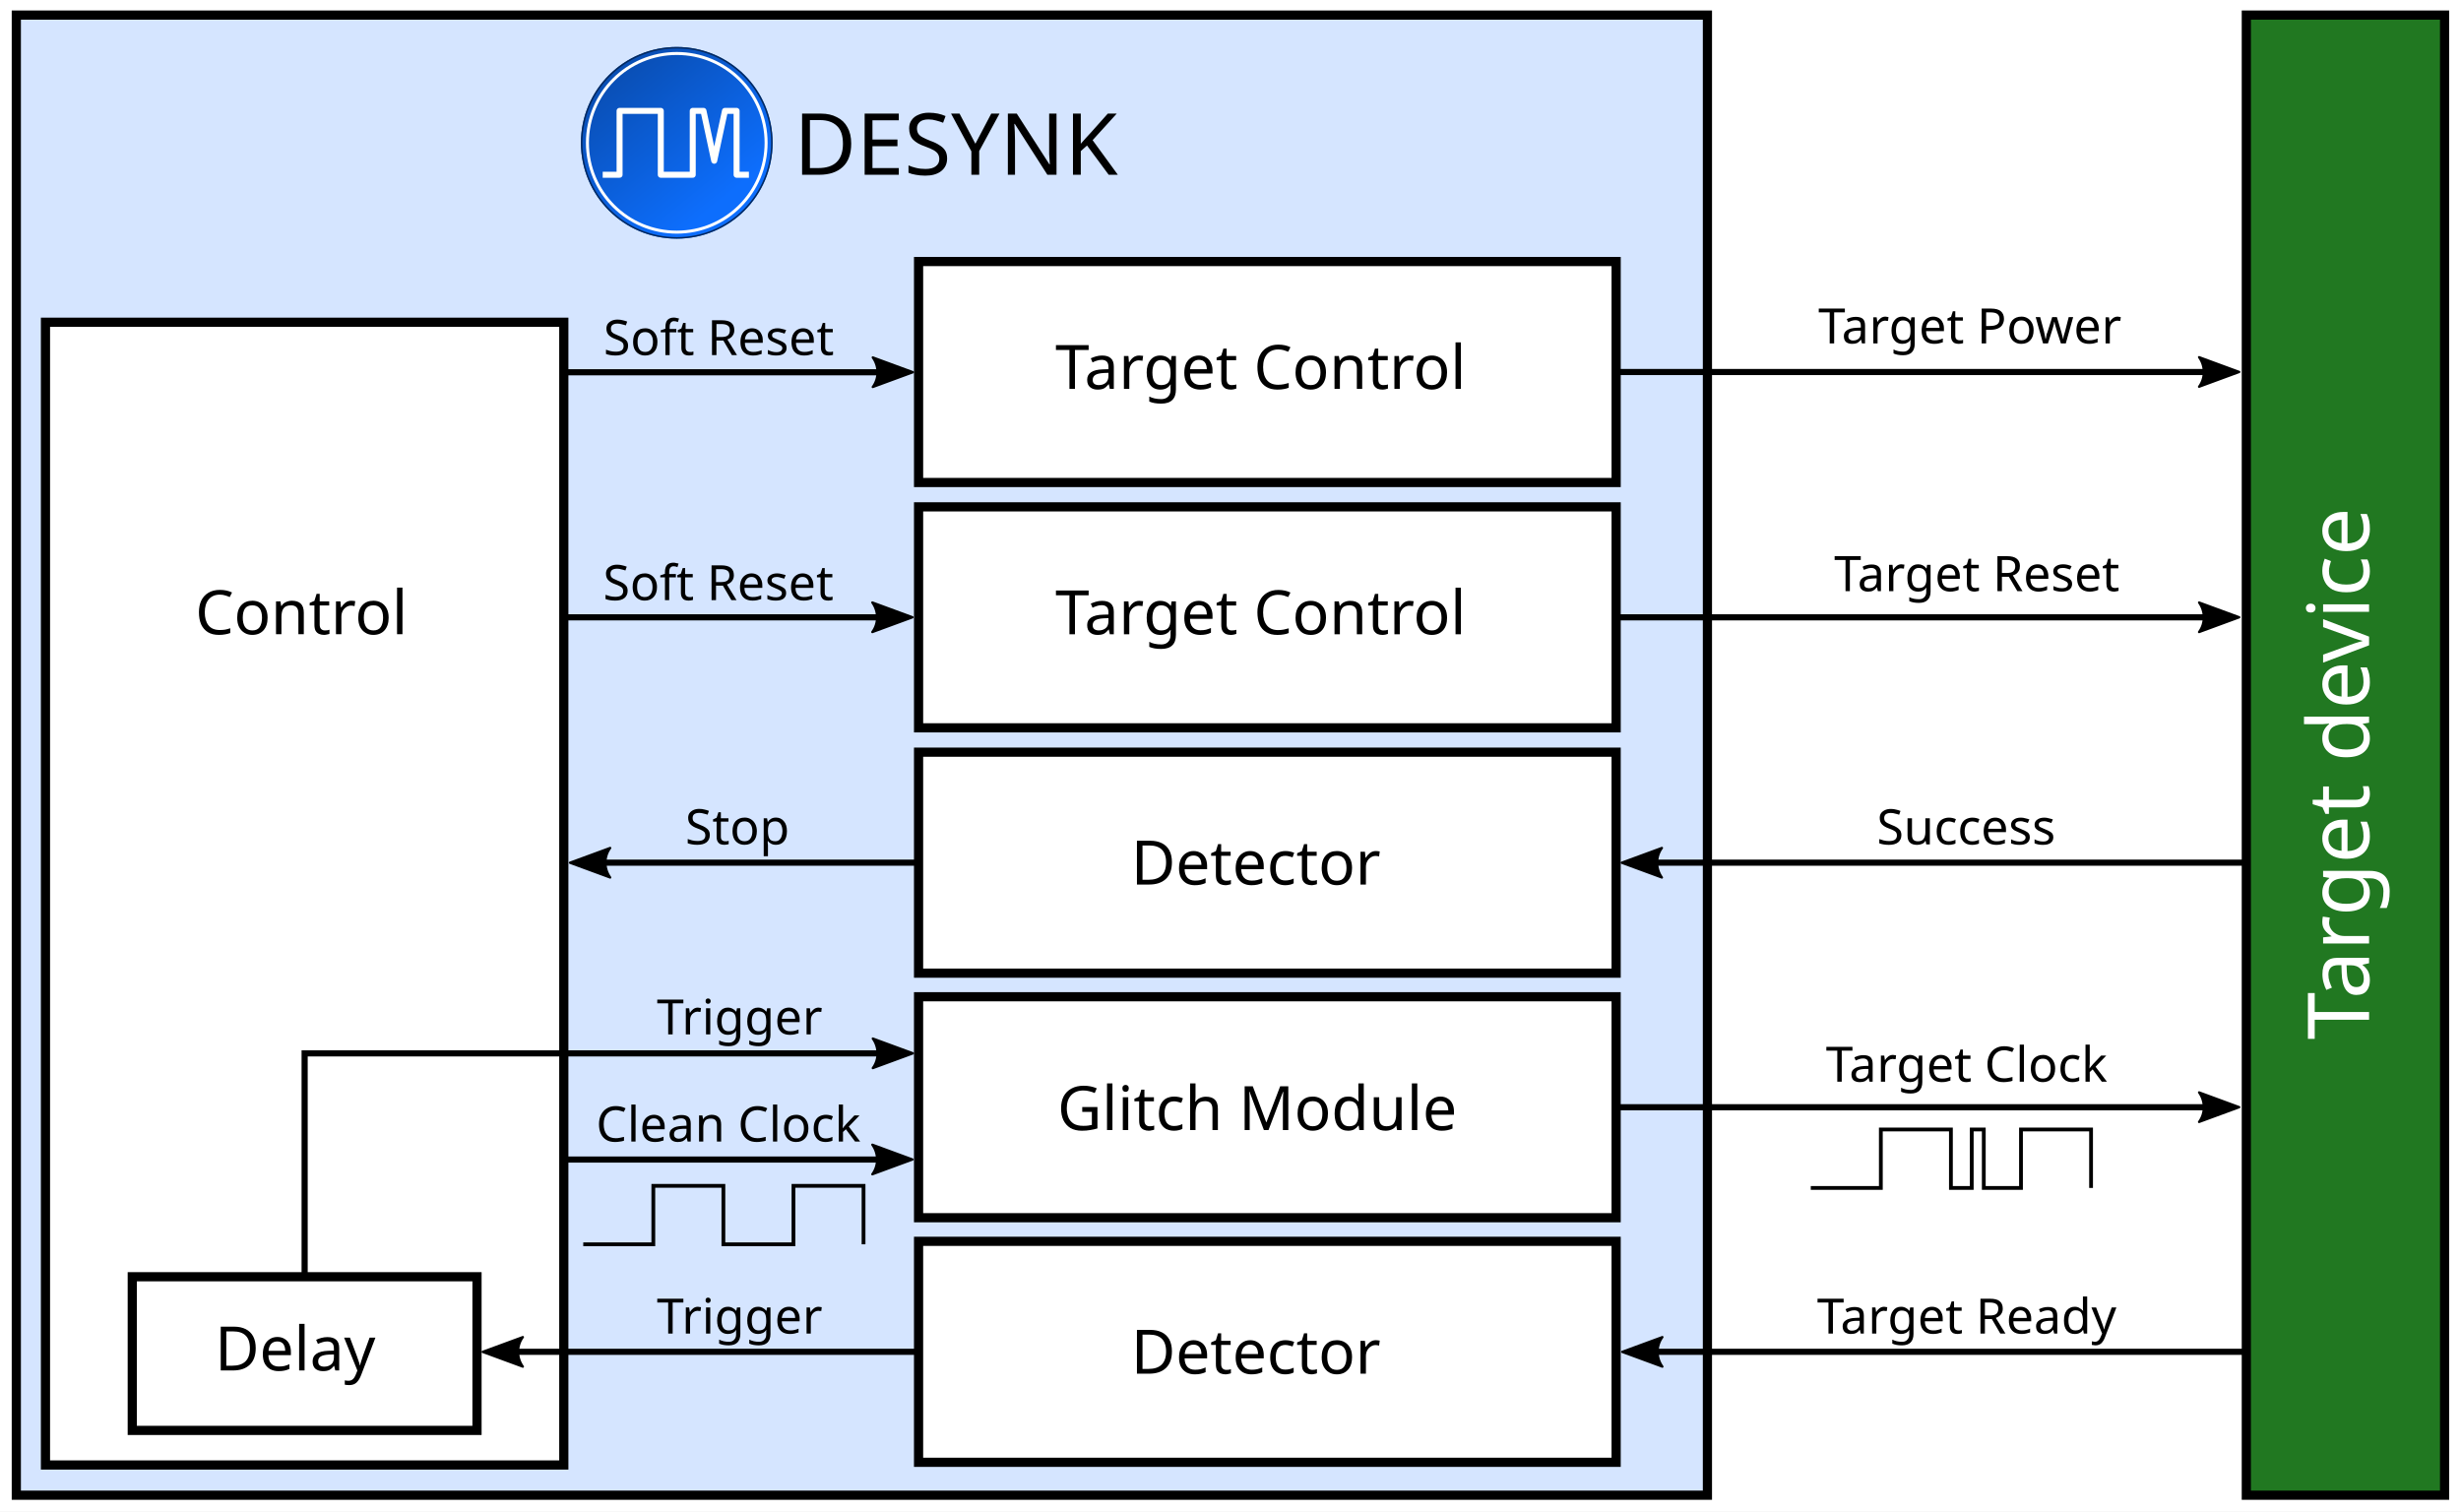
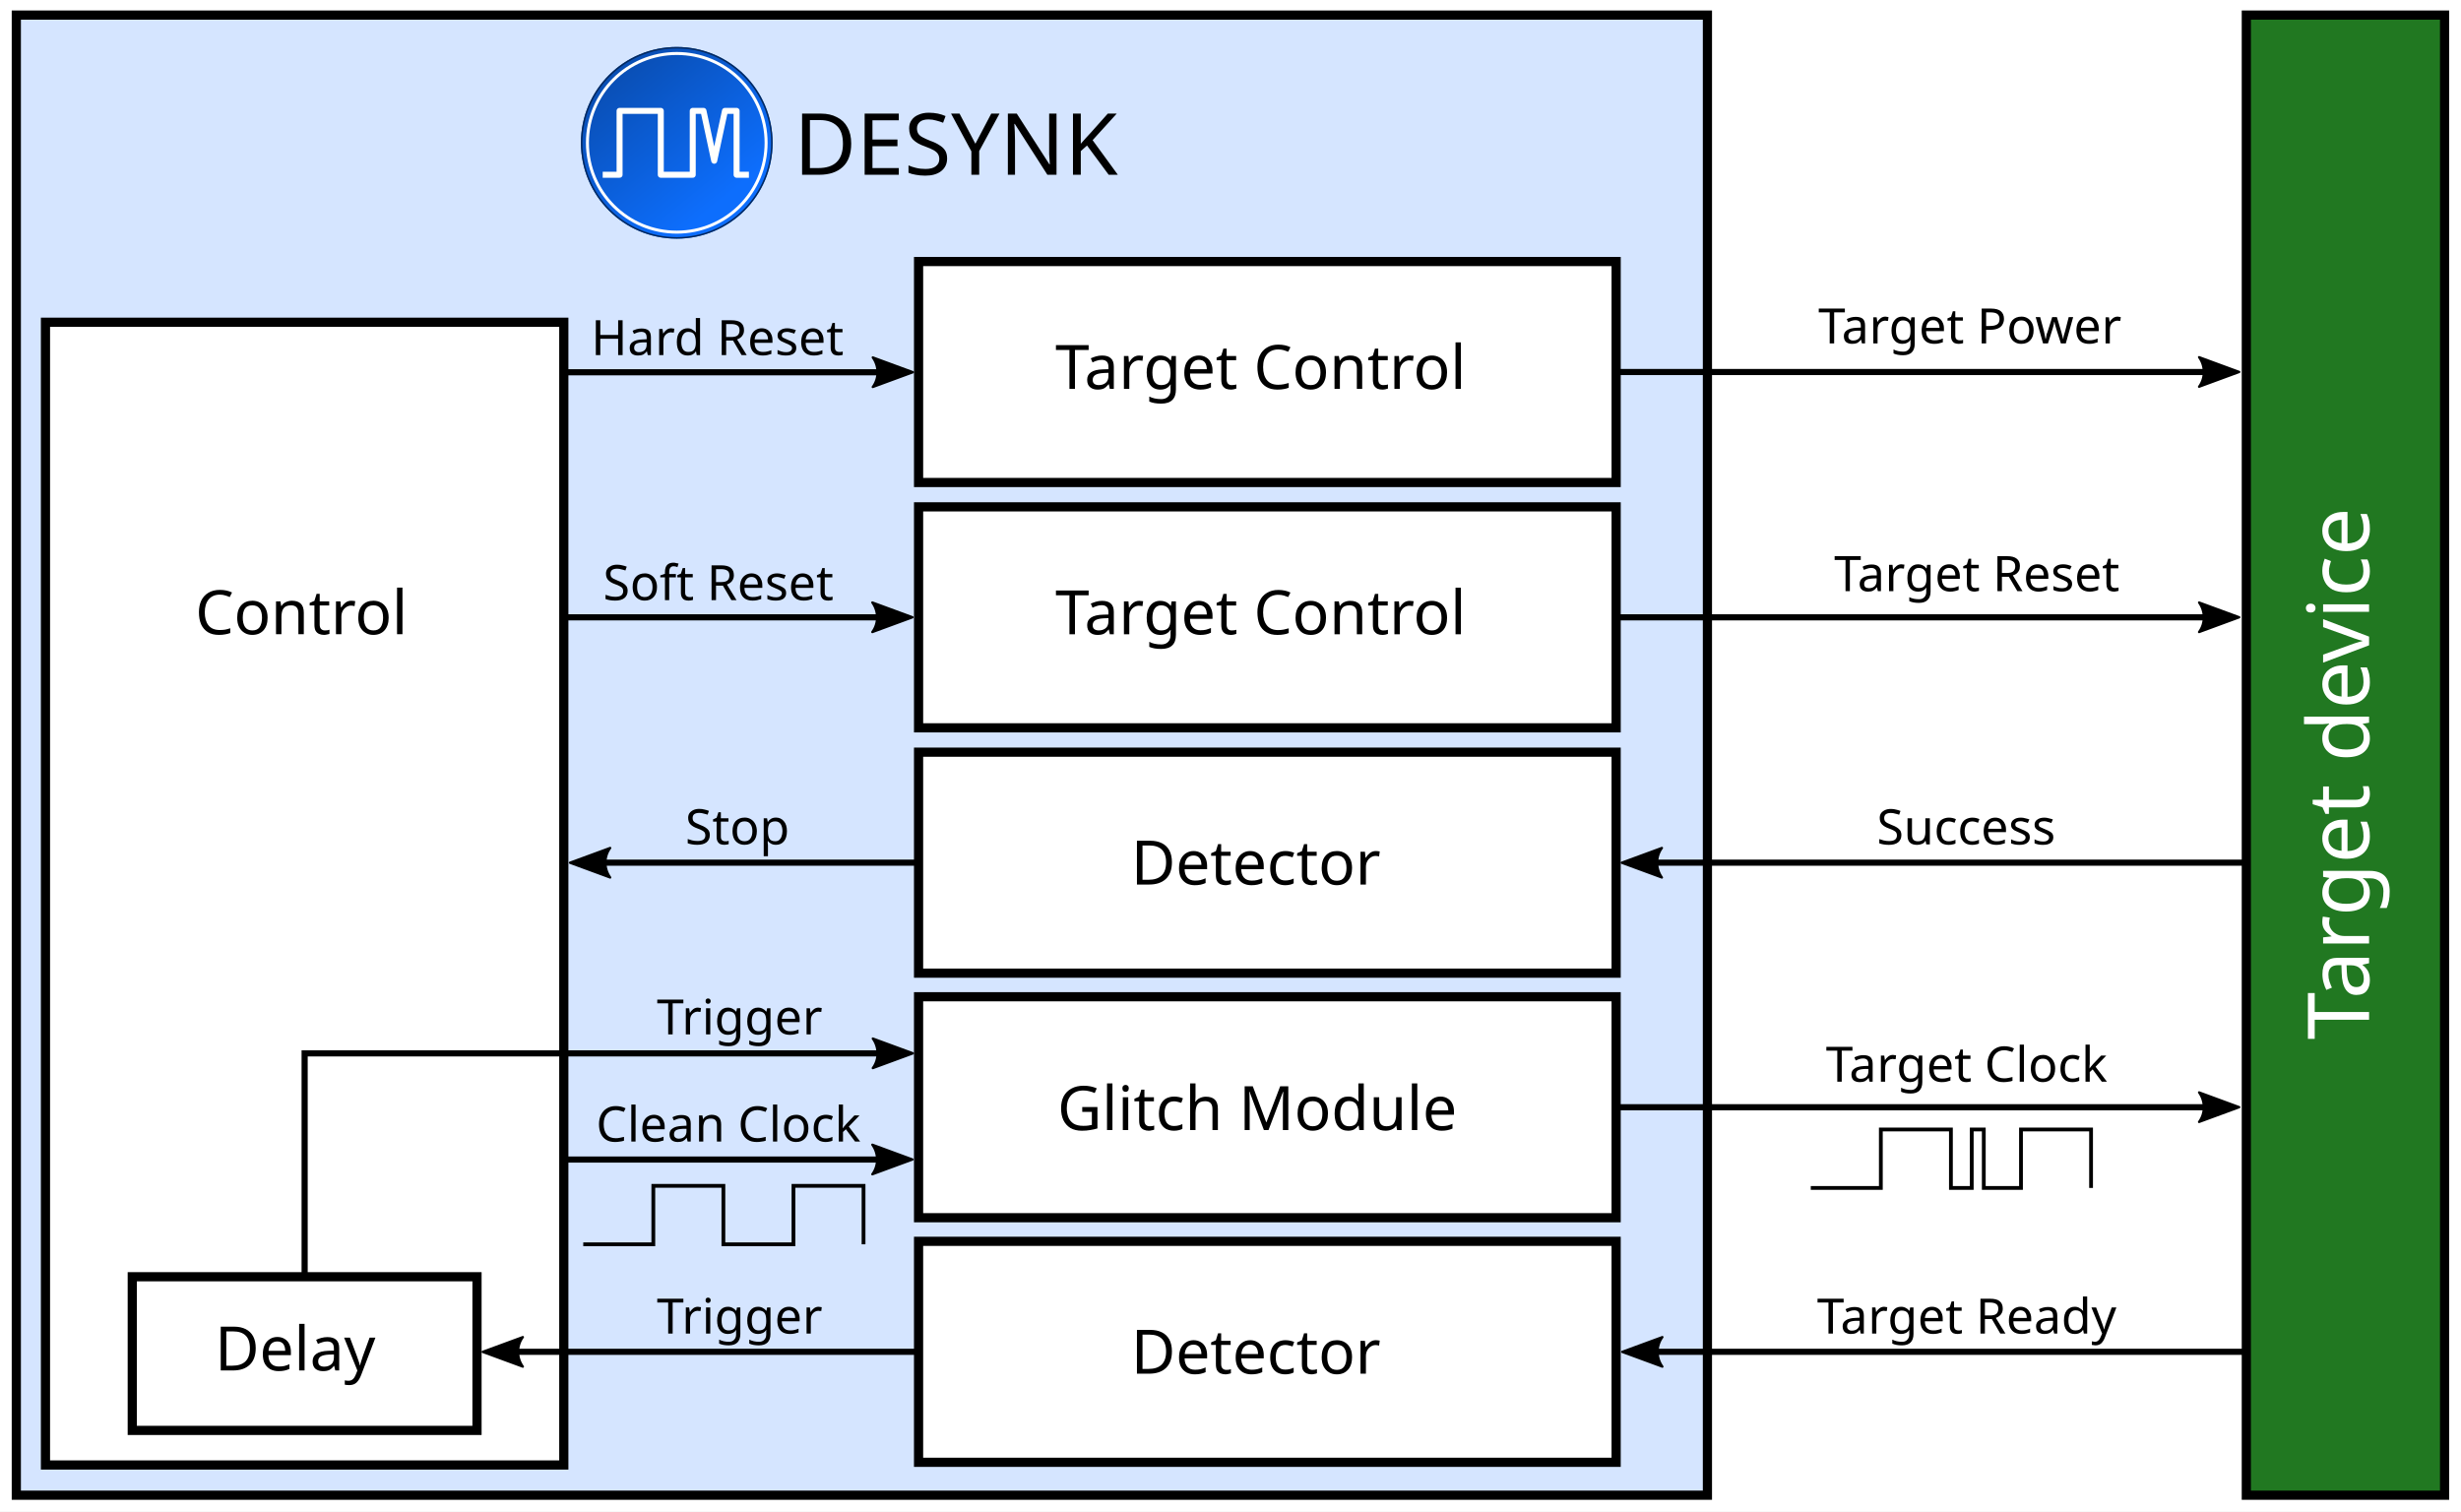
<svg xmlns="http://www.w3.org/2000/svg" xmlns:xlink="http://www.w3.org/1999/xlink" width="651.22" height="399.993" viewBox="0 0 172.302 105.832" version="1.1" id="svg5">
  <defs id="defs2">
    <marker style="overflow:visible" id="Arrow2Mend" refX="0" refY="0" orient="auto">
      <path transform="scale(-0.6)" d="M 8.719,4.034 -2.207,0.016 8.719,-4.002 c -1.745,2.372 -1.735,5.617 -6e-7,8.035 z" style="fill:context-stroke;fill-rule:evenodd;stroke:context-stroke;stroke-width:0.625;stroke-linejoin:round" id="path31846" />
    </marker>
    <marker style="overflow:visible" id="Arrow1Mend" refX="0" refY="0" orient="auto">
      <path transform="matrix(-0.4,0,0,-0.4,-4,0)" style="fill:context-stroke;fill-rule:evenodd;stroke:context-stroke;stroke-width:1pt" d="M 0,0 5,-5 -12.5,0 5,5 Z" id="path31828" />
    </marker>
    <marker style="overflow:visible" id="Arrow1Send" refX="0" refY="0" orient="auto">
      <path transform="matrix(-0.2,0,0,-0.2,-1.2,0)" style="fill:context-stroke;fill-rule:evenodd;stroke:context-stroke;stroke-width:1pt" d="M 0,0 5,-5 -12.5,0 5,5 Z" id="path31834" />
    </marker>
    <marker style="overflow:visible" id="Arrow2Lend" refX="0" refY="0" orient="auto">
      <path transform="matrix(-1.1,0,0,-1.1,-1.1,0)" d="M 8.719,4.034 -2.207,0.016 8.719,-4.002 c -1.745,2.372 -1.735,5.617 -6e-7,8.035 z" style="fill:context-stroke;fill-rule:evenodd;stroke:context-stroke;stroke-width:0.625;stroke-linejoin:round" id="path31840" />
    </marker>
    <marker style="overflow:visible" id="Arrow1Lstart" refX="0" refY="0" orient="auto">
      <path transform="matrix(0.8,0,0,0.8,10,0)" style="fill:context-stroke;fill-rule:evenodd;stroke:context-stroke;stroke-width:1pt" d="M 0,0 5,-5 -12.5,0 5,5 Z" id="path31819" />
    </marker>
    <marker style="overflow:visible" id="Arrow2Mend-6" refX="0" refY="0" orient="auto">
      <path transform="scale(-0.6)" d="M 8.719,4.034 -2.207,0.016 8.719,-4.002 c -1.745,2.372 -1.735,5.617 -6e-7,8.035 z" style="fill:context-stroke;fill-rule:evenodd;stroke:context-stroke;stroke-width:0.625;stroke-linejoin:round" id="path31846-0" />
    </marker>
    <marker style="overflow:visible" id="Arrow2Mend-2" refX="0" refY="0" orient="auto">
      <path transform="scale(-0.6)" d="M 8.719,4.034 -2.207,0.016 8.719,-4.002 c -1.745,2.372 -1.735,5.617 -6e-7,8.035 z" style="fill:context-stroke;fill-rule:evenodd;stroke:context-stroke;stroke-width:0.625;stroke-linejoin:round" id="path31846-6" />
    </marker>
    <marker style="overflow:visible" id="Arrow2Mend-6-8" refX="0" refY="0" orient="auto">
      <path transform="scale(-0.6)" d="M 8.719,4.034 -2.207,0.016 8.719,-4.002 c -1.745,2.372 -1.735,5.617 -6e-7,8.035 z" style="fill:context-stroke;fill-rule:evenodd;stroke:context-stroke;stroke-width:0.625;stroke-linejoin:round" id="path31846-0-7" />
    </marker>
    <marker style="overflow:visible" id="Arrow2Mend-2-2" refX="0" refY="0" orient="auto">
      <path transform="scale(-0.6)" d="M 8.719,4.034 -2.207,0.016 8.719,-4.002 c -1.745,2.372 -1.735,5.617 -6e-7,8.035 z" style="fill:context-stroke;fill-rule:evenodd;stroke:context-stroke;stroke-width:0.625;stroke-linejoin:round" id="path31846-6-0" />
    </marker>
    <marker style="overflow:visible" id="Arrow2Mend-2-3" refX="0" refY="0" orient="auto">
      <path transform="scale(-0.6)" d="M 8.719,4.034 -2.207,0.016 8.719,-4.002 c -1.745,2.372 -1.735,5.617 -6e-7,8.035 z" style="fill:context-stroke;fill-rule:evenodd;stroke:context-stroke;stroke-width:0.625;stroke-linejoin:round" id="path31846-6-1" />
    </marker>
    <marker style="overflow:visible" id="Arrow2Mend-6-0" refX="0" refY="0" orient="auto">
      <path transform="scale(-0.6)" d="M 8.719,4.034 -2.207,0.016 8.719,-4.002 c -1.745,2.372 -1.735,5.617 -6e-7,8.035 z" style="fill:context-stroke;fill-rule:evenodd;stroke:context-stroke;stroke-width:0.625;stroke-linejoin:round" id="path31846-0-3" />
    </marker>
    <marker style="overflow:visible" id="Arrow2Mend-6-0-6" refX="0" refY="0" orient="auto">
      <path transform="scale(-0.6)" d="M 8.719,4.034 -2.207,0.016 8.719,-4.002 c -1.745,2.372 -1.735,5.617 -6e-7,8.035 z" style="fill:context-stroke;fill-rule:evenodd;stroke:context-stroke;stroke-width:0.625;stroke-linejoin:round" id="path31846-0-3-3" />
    </marker>
    <marker style="overflow:visible" id="Arrow2Mend-6-0-1" refX="0" refY="0" orient="auto">
      <path transform="scale(-0.6)" d="M 8.719,4.034 -2.207,0.016 8.719,-4.002 c -1.745,2.372 -1.735,5.617 -6e-7,8.035 z" style="fill:context-stroke;fill-rule:evenodd;stroke:context-stroke;stroke-width:0.625;stroke-linejoin:round" id="path31846-0-3-5" />
    </marker>
    <marker style="overflow:visible" id="Arrow2Mend-6-0-1-6" refX="0" refY="0" orient="auto">
      <path transform="scale(-0.6)" d="M 8.719,4.034 -2.207,0.016 8.719,-4.002 c -1.745,2.372 -1.735,5.617 -6e-7,8.035 z" style="fill:context-stroke;fill-rule:evenodd;stroke:context-stroke;stroke-width:0.625;stroke-linejoin:round" id="path31846-0-3-5-5" />
    </marker>
    <linearGradient id="linearGradient13559">
      <stop style="stop-color:#094bac;stop-opacity:1" offset="0" id="stop13555" />
      <stop style="stop-color:#0d6efd;stop-opacity:1" offset="1" id="stop13557" />
    </linearGradient>
    <linearGradient xlink:href="#linearGradient13559" id="linearGradient13561" x1="5.521" y1="0.849" x2="26.107" y2="26.209" gradientUnits="userSpaceOnUse" />
    <marker style="overflow:visible" id="Arrow2Mend-2-3-9" refX="0" refY="0" orient="auto">
      <path transform="scale(-0.6)" d="M 8.719,4.034 -2.207,0.016 8.719,-4.002 c -1.745,2.372 -1.735,5.617 -6e-7,8.035 z" style="fill:context-stroke;fill-rule:evenodd;stroke:context-stroke;stroke-width:0.625;stroke-linejoin:round" id="path31846-6-1-3" />
    </marker>
    <marker style="overflow:visible" id="Arrow2Mend-6-0-1-6-2" refX="0" refY="0" orient="auto">
      <path transform="scale(-0.6)" d="M 8.719,4.034 -2.207,0.016 8.719,-4.002 c -1.745,2.372 -1.735,5.617 -6e-7,8.035 z" style="fill:context-stroke;fill-rule:evenodd;stroke:context-stroke;stroke-width:0.625;stroke-linejoin:round" id="path31846-0-3-5-5-6" />
    </marker>
  </defs>
  <g id="layer1" transform="translate(44.25098,-80.63612)">
    <rect style="fill:#ffffff;stroke:#ffffff;stroke-width:0.547;stroke-miterlimit:4;stroke-dasharray:none;stroke-dashoffset:0" id="rect59860" width="171.755" height="105.285" x="-43.977" y="80.91" />
    <rect style="fill:#d5e5ff;stroke:#000000;stroke-width:0.643;stroke-miterlimit:4;stroke-dasharray:none;stroke-dashoffset:0" id="rect31" width="118.4" height="103.631" x="-43.109" y="81.692" />
    <g id="g30731" transform="matrix(0.6074506,0,0,0.6074506,-17.00467,40.37505)">
      <rect style="fill:#ffffff;stroke:#000000;stroke-width:1.058;stroke-miterlimit:4;stroke-dasharray:none;stroke-dashoffset:0" id="rect10105-3" width="80.4" height="25.47" x="61.018" y="152.975" />
      <text xml:space="preserve" style="font-style:normal;font-weight:normal;font-size:7.056px;line-height:1.25;font-family:sans-serif;letter-spacing:0px;word-spacing:0px;fill:#000000;fill-opacity:1;stroke:none;stroke-width:0.265" x="85.5" y="168.232" id="text8923-6">
        <tspan id="tspan8921-7" style="font-size:7.056px;stroke-width:0.265" x="85.5" y="168.232">Detector</tspan>
      </text>
    </g>
    <g id="g30721" transform="matrix(0.6074506,0,0,0.6074506,-17.00467,40.37505)">
      <rect style="fill:#ffffff;stroke:#000000;stroke-width:1.058;stroke-miterlimit:4;stroke-dasharray:none;stroke-dashoffset:0" id="rect10105-3-5" width="80.4" height="25.47" x="61.018" y="209.354" />
      <text xml:space="preserve" style="font-style:normal;font-weight:normal;font-size:7.056px;line-height:1.25;font-family:sans-serif;letter-spacing:0px;word-spacing:0px;fill:#000000;fill-opacity:1;stroke:none;stroke-width:0.265" x="85.5" y="224.61" id="text8923-6-6">
        <tspan id="tspan8921-7-2" style="font-size:7.056px;stroke-width:0.265" x="85.5" y="224.61">Detector</tspan>
      </text>
    </g>
    <g id="g30765-7" transform="matrix(0.6074506,0,0,0.6074506,-136.9418,7.928863)">
      <rect style="fill:#ffffff;stroke:#000000;stroke-width:1.058;stroke-miterlimit:4;stroke-dasharray:none;stroke-dashoffset:0" id="rect10105-3-5-9-0" width="59.742" height="131.713" x="157.83" y="156.835" />
      <text xml:space="preserve" style="font-style:normal;font-weight:normal;font-size:7.056px;line-height:1.25;font-family:sans-serif;letter-spacing:0px;word-spacing:0px;fill:#000000;fill-opacity:1;stroke:none;stroke-width:0.265" x="175.081" y="192.794" id="text8923-6-6-1-9">
        <tspan id="tspan8921-7-2-2-3" style="font-size:7.056px;stroke-width:0.265" x="175.081" y="192.794">Control</tspan>
      </text>
    </g>
    <g id="g30765" transform="matrix(0.6074506,0,0,0.6074506,-132.5898,40.37505)">
      <rect style="fill:#ffffff;stroke:#000000;stroke-width:1.058;stroke-miterlimit:4;stroke-dasharray:none;stroke-dashoffset:0" id="rect10105-3-5-9" width="39.733" height="17.711" x="160.67" y="213.437" />
      <text xml:space="preserve" style="font-style:normal;font-weight:normal;font-size:7.056px;line-height:1.25;font-family:sans-serif;letter-spacing:0px;word-spacing:0px;fill:#000000;fill-opacity:1;stroke:none;stroke-width:0.265" x="170.179" y="224.239" id="text8923-6-6-1">
        <tspan id="tspan8921-7-2-2" style="font-size:7.056px;stroke-width:0.265" x="170.179" y="224.239">Delay</tspan>
      </text>
    </g>
    <g id="g30726" transform="matrix(0.6074506,0,0,0.6074506,-17.00467,40.69647)">
      <rect style="fill:#ffffff;stroke:#000000;stroke-width:1.058;stroke-miterlimit:4;stroke-dasharray:none;stroke-dashoffset:0" id="rect10105" width="80.4" height="25.47" x="61.018" y="180.635" />
      <text xml:space="preserve" style="font-style:normal;font-weight:normal;font-size:7.056px;line-height:1.25;font-family:sans-serif;letter-spacing:0px;word-spacing:0px;fill:#000000;fill-opacity:1;stroke:none;stroke-width:0.265" x="77.006" y="196" id="text8923-6-5">
        <tspan id="tspan8921-7-3" style="font-size:7.056px;stroke-width:0.265" x="77.006" y="196">Glitch Module</tspan>
      </text>
    </g>
    <path style="fill:none;stroke:#000000;stroke-width:0.429;stroke-linecap:butt;stroke-linejoin:miter;stroke-miterlimit:4;stroke-dasharray:none;stroke-opacity:1;marker-end:url(#Arrow2Mend)" d="m -22.923,169.929 -1e-6,-15.54 h 42.024" id="path31737" />
    <path style="fill:none;stroke:#000000;stroke-width:0.429;stroke-linecap:butt;stroke-linejoin:miter;stroke-miterlimit:4;stroke-dasharray:none;stroke-opacity:1;marker-end:url(#Arrow2Mend-2)" d="M -4.688,161.822 H 19.068" id="path31737-1" />
    <path style="fill:none;stroke:#000000;stroke-width:0.429;stroke-linecap:butt;stroke-linejoin:miter;stroke-miterlimit:4;stroke-dasharray:none;stroke-opacity:1;marker-end:url(#Arrow2Mend-2-3)" d="M -4.803,123.859 H 19.068" id="path31737-1-9" />
    <path style="fill:none;stroke:#000000;stroke-width:0.429;stroke-linecap:butt;stroke-linejoin:miter;stroke-miterlimit:4;stroke-dasharray:none;stroke-opacity:1;marker-end:url(#Arrow2Mend-6)" d="M 20.061,175.283 H -9.89" id="path31737-6" />
    <path style="fill:none;stroke:#000000;stroke-width:0.429;stroke-linecap:butt;stroke-linejoin:miter;stroke-miterlimit:4;stroke-dasharray:none;stroke-opacity:1;marker-end:url(#Arrow2Mend-6-8)" d="M 20.061,141.036 H -3.775" id="path31737-6-9" />
    <text xml:space="preserve" style="font-style:normal;font-weight:normal;font-size:3.429px;line-height:1.25;font-family:sans-serif;letter-spacing:0px;word-spacing:0px;fill:#000000;fill-opacity:1;stroke:none;stroke-width:0.161" x="-2.517" y="160.565" id="text36077">
      <tspan id="tspan36075" style="font-size:3.429px;stroke-width:0.161" x="-2.517" y="160.565">Clean Clock</tspan>
    </text>
    <text xml:space="preserve" style="font-style:normal;font-weight:normal;font-size:3.429px;line-height:1.25;font-family:sans-serif;letter-spacing:0px;word-spacing:0px;fill:#000000;fill-opacity:1;stroke:none;stroke-width:0.161" x="1.734" y="153.059" id="text36077-5">
      <tspan id="tspan36075-9" style="font-size:3.429px;stroke-width:0.161" x="1.734" y="153.059">Trigger</tspan>
    </text>
    <text xml:space="preserve" style="font-style:normal;font-weight:normal;font-size:3.429px;line-height:1.25;font-family:sans-serif;letter-spacing:0px;word-spacing:0px;fill:#000000;fill-opacity:1;stroke:none;stroke-width:0.161" x="1.734" y="174.004" id="text36077-5-8">
      <tspan id="tspan36075-9-9" style="font-size:3.429px;stroke-width:0.161" x="1.734" y="174.004">Trigger</tspan>
    </text>
    <path style="fill:none;stroke:#000000;stroke-width:0.429;stroke-linecap:butt;stroke-linejoin:miter;stroke-miterlimit:4;stroke-dasharray:none;stroke-opacity:1;marker-end:url(#Arrow2Mend-6-0)" d="M 112.95,175.283 H 69.893" id="path31737-6-6" />
    <path style="fill:none;stroke:#000000;stroke-width:0.429;stroke-linecap:butt;stroke-linejoin:miter;stroke-miterlimit:4;stroke-dasharray:none;stroke-opacity:1;marker-end:url(#Arrow2Mend-6-0-1)" d="M 112.916,141.036 H 69.859" id="path31737-6-6-5" />
    <g id="g53310" transform="matrix(0.6074506,0,0,0.6074506,-17.00469,49.0118)">
      <rect style="fill:#217821;stroke:#000000;stroke-width:1.058;stroke-miterlimit:4;stroke-dasharray:none;stroke-dashoffset:0" id="rect31-8" width="22.85" height="170.601" x="214.052" y="53.798" />
      <text xml:space="preserve" style="font-style:normal;font-weight:normal;font-size:9.878px;line-height:1.25;font-family:sans-serif;letter-spacing:0px;word-spacing:0px;fill:#ffffff;fill-opacity:1;stroke:none;stroke-width:0.265" x="-171.893" y="228.202" id="text8923-4" transform="rotate(-90)">
        <tspan id="tspan8921-5" style="fill:#ffffff;stroke-width:0.265" x="-171.893" y="228.202">Target device</tspan>
      </text>
    </g>
    <path style="fill:none;stroke:#000000;stroke-width:0.429;stroke-linecap:butt;stroke-linejoin:miter;stroke-miterlimit:4;stroke-dasharray:none;stroke-opacity:1;marker-end:url(#Arrow2Mend-6-0-1-6)" d="M 68.9,123.859 H 111.957" id="path31737-6-6-5-6" />
    <path style="fill:none;stroke:#000000;stroke-width:0.429;stroke-linecap:butt;stroke-linejoin:miter;stroke-miterlimit:4;stroke-dasharray:none;stroke-opacity:1;marker-end:url(#Arrow2Mend-6-0-1-6-2)" d="M 68.9,106.683 H 111.957" id="path31737-6-6-5-6-1" />
    <path style="fill:none;stroke:#000000;stroke-width:0.429;stroke-linecap:butt;stroke-linejoin:miter;stroke-miterlimit:4;stroke-dasharray:none;stroke-opacity:1;marker-end:url(#Arrow2Mend-6-0-6)" d="m 68.9,158.159 h 43.057" id="path31737-6-6-2" />
    <text xml:space="preserve" style="font-style:normal;font-weight:normal;font-size:3.429px;line-height:1.25;font-family:sans-serif;letter-spacing:0px;word-spacing:0px;fill:#000000;fill-opacity:1;stroke:none;stroke-width:0.161" x="3.725" y="139.753" id="text36077-3">
      <tspan id="tspan36075-7" style="font-size:3.429px;stroke-width:0.161" x="3.725" y="139.753">Stop</tspan>
    </text>
    <text xml:space="preserve" style="font-style:normal;font-weight:normal;font-size:3.429px;line-height:1.25;font-family:sans-serif;letter-spacing:0px;word-spacing:0px;fill:#000000;fill-opacity:1;stroke:none;stroke-width:0.161" x="-2.029" y="122.657" id="text36077-3-4">
      <tspan id="tspan36075-7-7" style="font-size:3.429px;stroke-width:0.161" x="-2.029" y="122.657">Soft Reset</tspan>
    </text>
    <path style="fill:none;stroke:#000000;stroke-width:0.429;stroke-linecap:butt;stroke-linejoin:miter;stroke-miterlimit:4;stroke-dasharray:none;stroke-opacity:1;marker-end:url(#Arrow2Mend-2-3-9)" d="M -4.771,106.701 H 19.099" id="path31737-1-9-6" />
-     <text xml:space="preserve" style="font-style:normal;font-weight:normal;font-size:3.429px;line-height:1.25;font-family:sans-serif;letter-spacing:0px;word-spacing:0px;fill:#000000;fill-opacity:1;stroke:none;stroke-width:0.161" x="-1.997" y="105.499" id="text36077-3-4-0">
-       <tspan id="tspan36075-7-7-6" style="font-size:3.429px;stroke-width:0.161" x="-1.997" y="105.499">Soft Reset</tspan>
+     <text xml:space="preserve" style="font-style:normal;font-weight:normal;font-size:3.429px;line-height:1.25;font-family:sans-serif;letter-spacing:0px;word-spacing:0px;fill:#000000;fill-opacity:1;stroke:none;stroke-width:0.161" x="-2.865" y="105.499" id="text36077-3-4-0">
+       <tspan id="tspan36075-7-7-6" style="font-size:3.429px;stroke-width:0.161" x="-2.865" y="105.499">Hard Reset</tspan>
    </text>
    <g id="g60397" transform="matrix(0.7751938,0,0,0.7751938,-9.892428,22.96793)">
      <rect style="fill:#ffffff;stroke:#000000;stroke-width:1.058;stroke-miterlimit:4;stroke-dasharray:none;stroke-dashoffset:0" id="rect10105-3-3" width="80.4" height="25.47" x="61.566" y="152.975" transform="matrix(0.7836112,0,0,0.7836112,-9.603536,0.2976683)" />
      <text xml:space="preserve" style="font-style:normal;font-weight:normal;font-size:5.529px;line-height:1.25;font-family:sans-serif;letter-spacing:0px;word-spacing:0px;fill:#000000;fill-opacity:1;stroke:none;stroke-width:0.207" x="50.985" y="131.675" id="text8923-6-61">
        <tspan id="tspan8921-7-29" style="font-size:5.529px;stroke-width:0.207" x="50.985" y="131.675">Target Control</tspan>
      </text>
    </g>
    <g id="g60397-1" transform="matrix(0.7751938,0,0,0.7751938,-9.892434,5.791567)">
      <rect style="fill:#ffffff;stroke:#000000;stroke-width:1.058;stroke-miterlimit:4;stroke-dasharray:none;stroke-dashoffset:0" id="rect10105-3-3-2" width="80.4" height="25.47" x="61.566" y="152.975" transform="matrix(0.7836112,0,0,0.7836112,-9.603536,0.2976683)" />
      <text xml:space="preserve" style="font-style:normal;font-weight:normal;font-size:5.529px;line-height:1.25;font-family:sans-serif;letter-spacing:0px;word-spacing:0px;fill:#000000;fill-opacity:1;stroke:none;stroke-width:0.207" x="50.985" y="131.675" id="text8923-6-61-7">
        <tspan id="tspan8921-7-29-0" style="font-size:5.529px;stroke-width:0.207" x="50.985" y="131.675">Target Control</tspan>
      </text>
    </g>
    <path style="fill:none;stroke:#000000;stroke-width:0.265px;stroke-linecap:butt;stroke-linejoin:miter;stroke-opacity:1" d="m 82.527,163.81 h 4.906 l 2e-6,-4.093 h 4.906 l -2e-6,4.093 h 1.458 v -4.093 h 0.843 v 4.093 h 2.605 l 7e-6,-4.093 h 4.906 v 4.093" id="path17567" />
    <path style="fill:none;stroke:#000000;stroke-width:0.265px;stroke-linecap:butt;stroke-linejoin:miter;stroke-opacity:1" d="m -3.416,167.756 h 4.906 l 2e-6,-4.093 h 4.906 l -2e-6,4.093 h 4.906 l 7e-6,-4.093 h 4.906 v 4.093" id="path17567-6" />
    <g id="g1342" transform="translate(0,-19.98334)">
      <g id="g3412" transform="translate(13.06543)">
        <g id="g3698" transform="translate(7.747355)">
          <text xml:space="preserve" style="font-style:normal;font-weight:normal;font-size:6px;line-height:1.25;font-family:sans-serif;letter-spacing:0px;word-spacing:0px;fill:#000000;fill-opacity:1;stroke:none;stroke-width:0.161" x="-9.486" y="112.856" id="text8923">
            <tspan id="tspan8921" style="stroke-width:0.161" x="-9.486" y="112.856">DESYNK</tspan>
          </text>
          <g id="layer1-5" transform="matrix(0.3963037,0,0,0.3963037,-24.39227,103.9079)">
            <circle style="fill:url(#linearGradient13561);fill-opacity:1;stroke:none;stroke-width:0.706" id="path914" cx="16.933" cy="16.933" r="16.933" />
            <circle style="fill:none;fill-opacity:1;stroke:#ffffff;stroke-width:0.529;stroke-miterlimit:4;stroke-dasharray:none;stroke-opacity:1" id="path1036" cx="16.933" cy="16.933" r="15.783" />
            <path style="fill:none;stroke:#fffffd;stroke-width:1.058;stroke-linecap:square;stroke-linejoin:round;stroke-miterlimit:4;stroke-dasharray:none;stroke-opacity:1" d="m 4.379,22.578 h 2.45 V 11.289 H 14.111 v 11.289 h 5.644 V 11.289 l 1.897,10e-7 1.897,8.81 1.897,-8.81 2.057,-10e-7 v 11.289 h 1.647" id="path2662" />
            <circle style="fill:none;fill-opacity:1;stroke:#05285b;stroke-width:0.265;stroke-miterlimit:4;stroke-dasharray:none" id="circle15069" cx="16.933" cy="16.933" r="16.801" />
          </g>
        </g>
      </g>
    </g>
    <text xml:space="preserve" style="font-style:normal;font-weight:normal;font-size:3.429px;line-height:1.25;font-family:sans-serif;letter-spacing:0px;word-spacing:0px;fill:#000000;fill-opacity:1;stroke:none;stroke-width:0.161" x="82.967" y="174.004" id="text36077-5-8-1">
      <tspan id="tspan36075-9-9-0" style="font-size:3.429px;stroke-width:0.161" x="82.967" y="174.004">Target Ready</tspan>
    </text>
    <text xml:space="preserve" style="font-style:normal;font-weight:normal;font-size:3.429px;line-height:1.25;font-family:sans-serif;letter-spacing:0px;word-spacing:0px;fill:#000000;fill-opacity:1;stroke:none;stroke-width:0.161" x="87.152" y="139.757" id="text36077-5-8-1-4">
      <tspan id="tspan36075-9-9-0-7" style="font-size:3.429px;stroke-width:0.161" x="87.152" y="139.757">Success</tspan>
    </text>
    <g id="g57993" transform="matrix(0.7751938,0,0,0.7751938,-8.413929,22.96793)">
      <text xml:space="preserve" style="font-style:normal;font-weight:normal;font-size:4.423px;line-height:1.25;font-family:sans-serif;letter-spacing:0px;word-spacing:0px;fill:#000000;fill-opacity:1;stroke:none;stroke-width:0.207" x="119.422" y="127.784" id="text36077-5-8-1-4-9-7">
        <tspan id="tspan36075-9-9-0-7-3-4" style="font-size:4.423px;stroke-width:0.207" x="119.422" y="127.784">Target Reset</tspan>
      </text>
    </g>
    <text xml:space="preserve" style="font-style:normal;font-weight:normal;font-size:3.429px;line-height:1.25;font-family:sans-serif;letter-spacing:0px;word-spacing:0px;fill:#000000;fill-opacity:1;stroke:none;stroke-width:0.161" x="83.586" y="156.372" id="text36077-5-8-1-0">
      <tspan id="tspan36075-9-9-0-6" style="font-size:3.429px;stroke-width:0.161" x="83.586" y="156.372">Target Clock</tspan>
    </text>
    <text xml:space="preserve" style="font-style:normal;font-weight:normal;font-size:3.429px;line-height:1.25;font-family:sans-serif;letter-spacing:0px;word-spacing:0px;fill:#000000;fill-opacity:1;stroke:none;stroke-width:0.161" x="83.055" y="104.68" id="text36077-5-8-1-4-9">
      <tspan id="tspan36075-9-9-0-7-3" style="font-size:3.429px;stroke-width:0.161" x="83.055" y="104.68">Target Power</tspan>
    </text>
  </g>
</svg>
